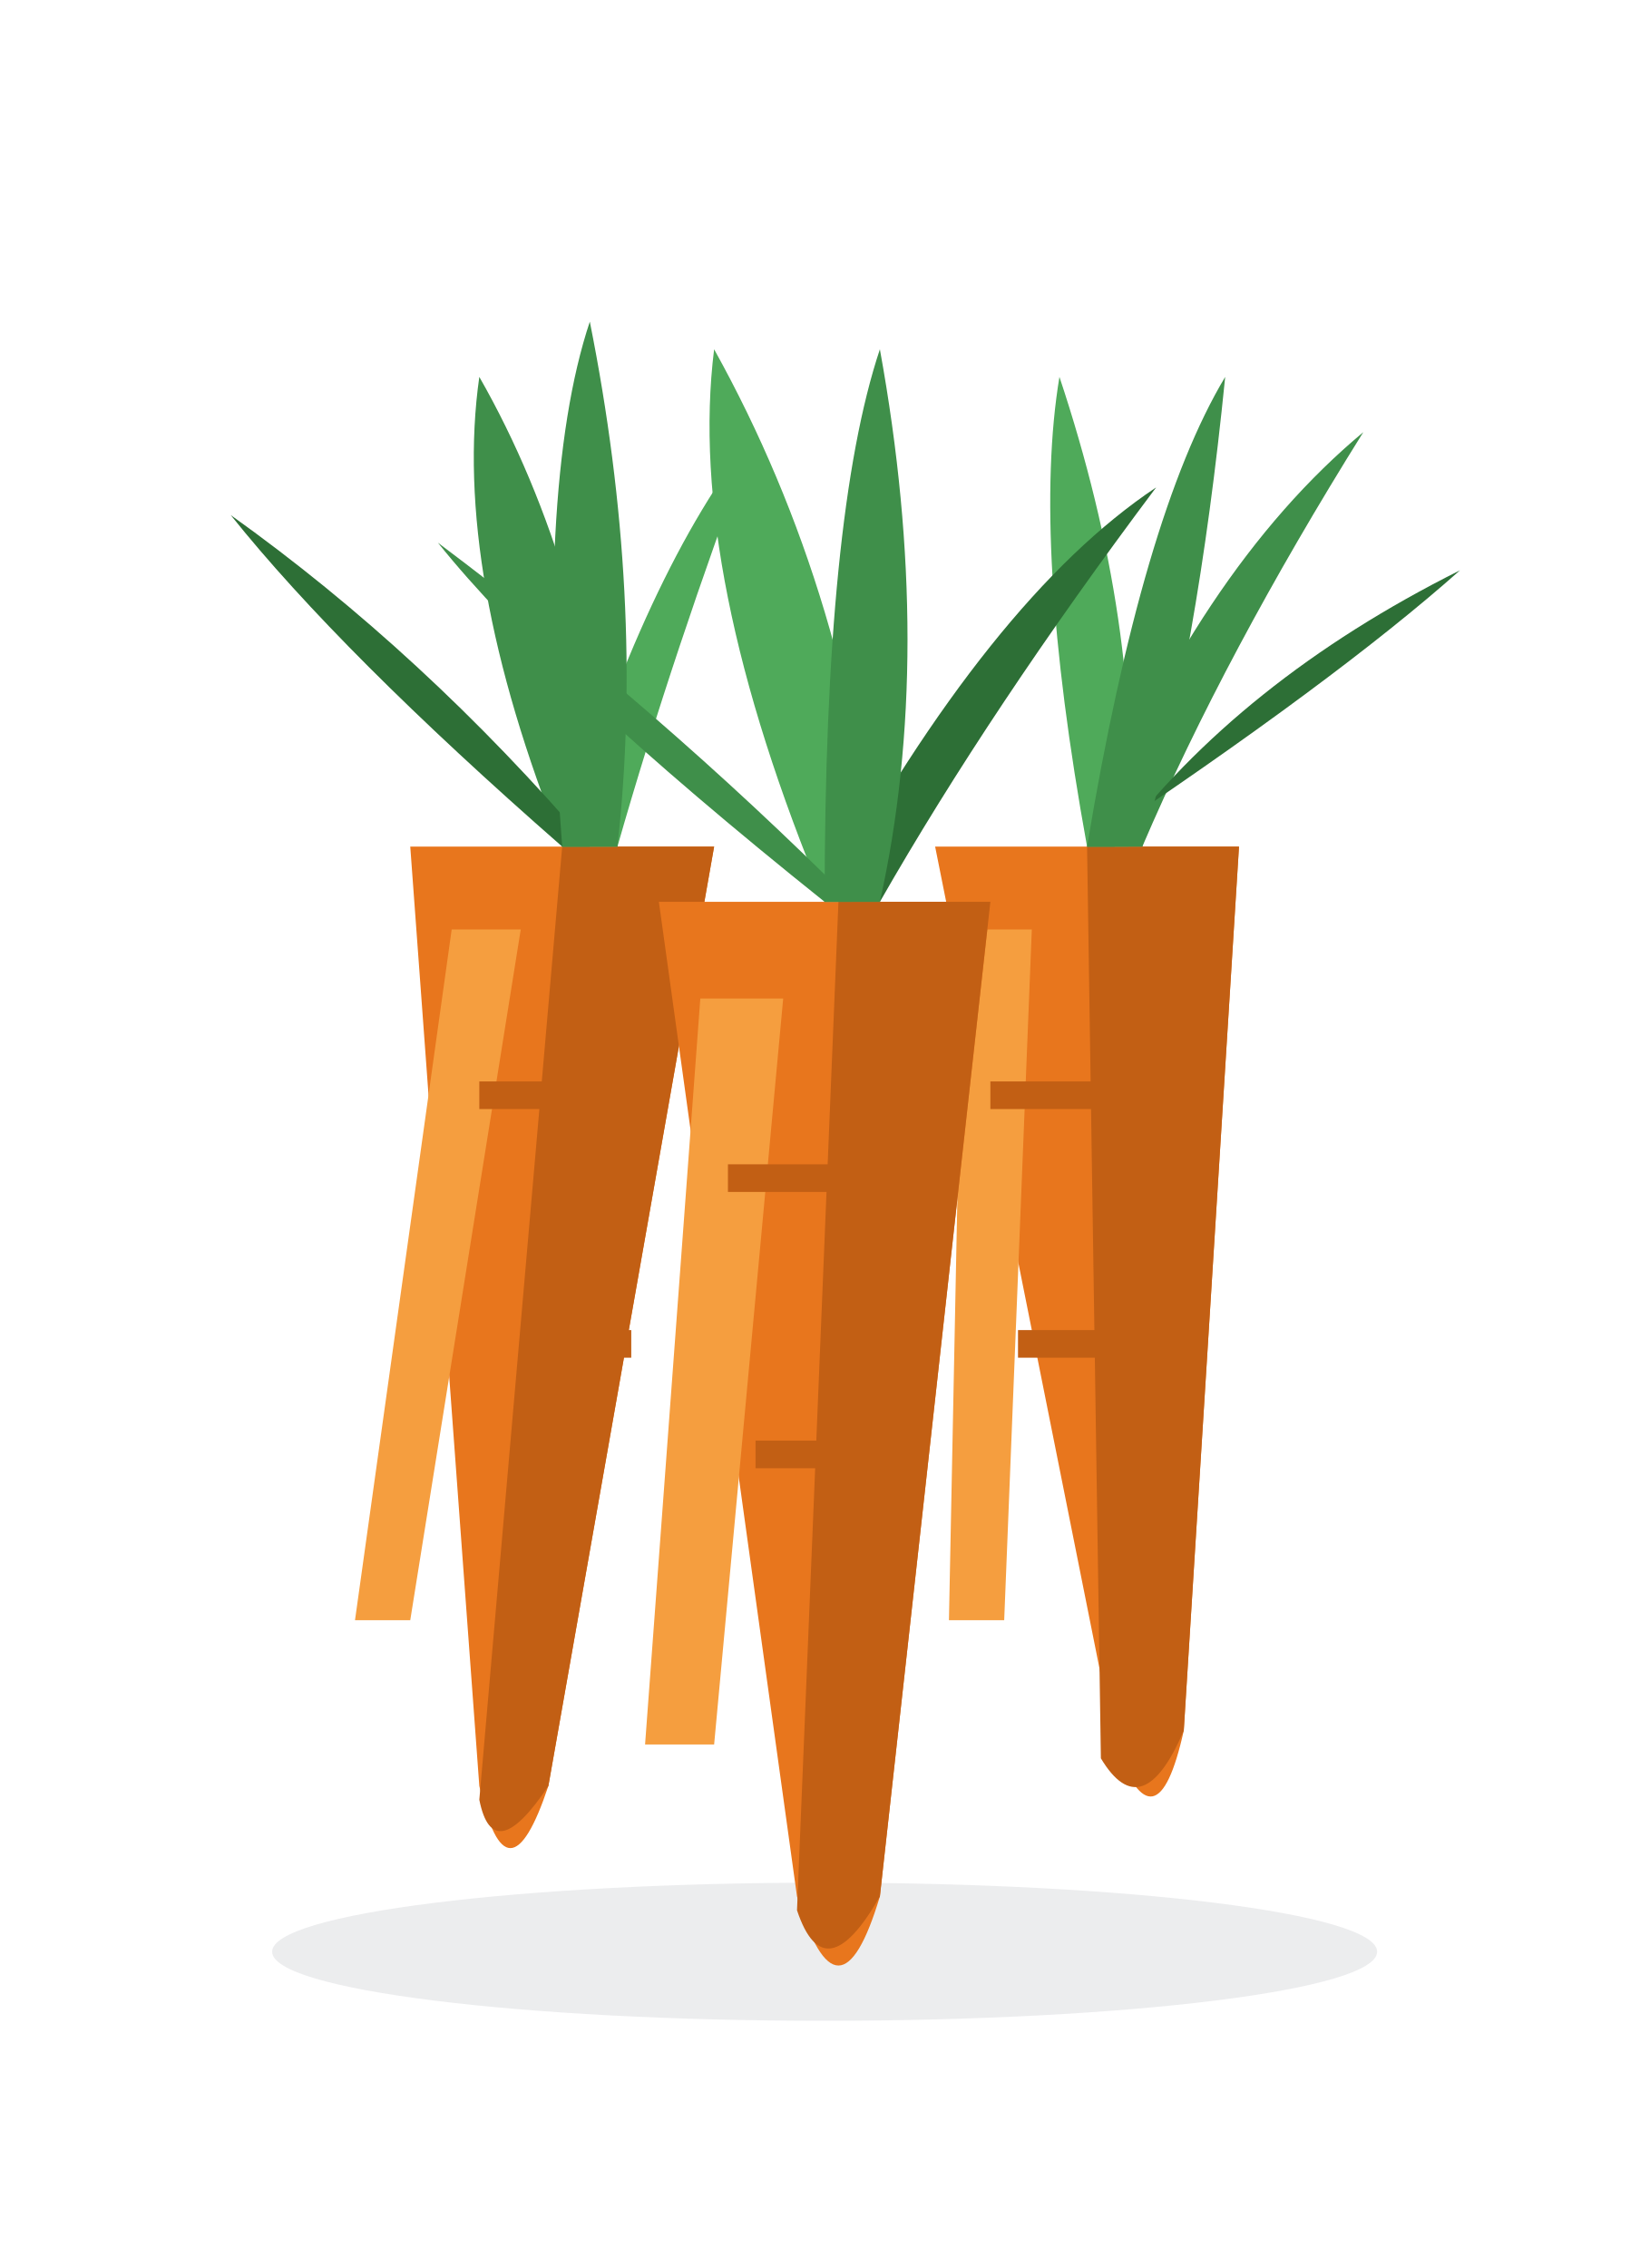
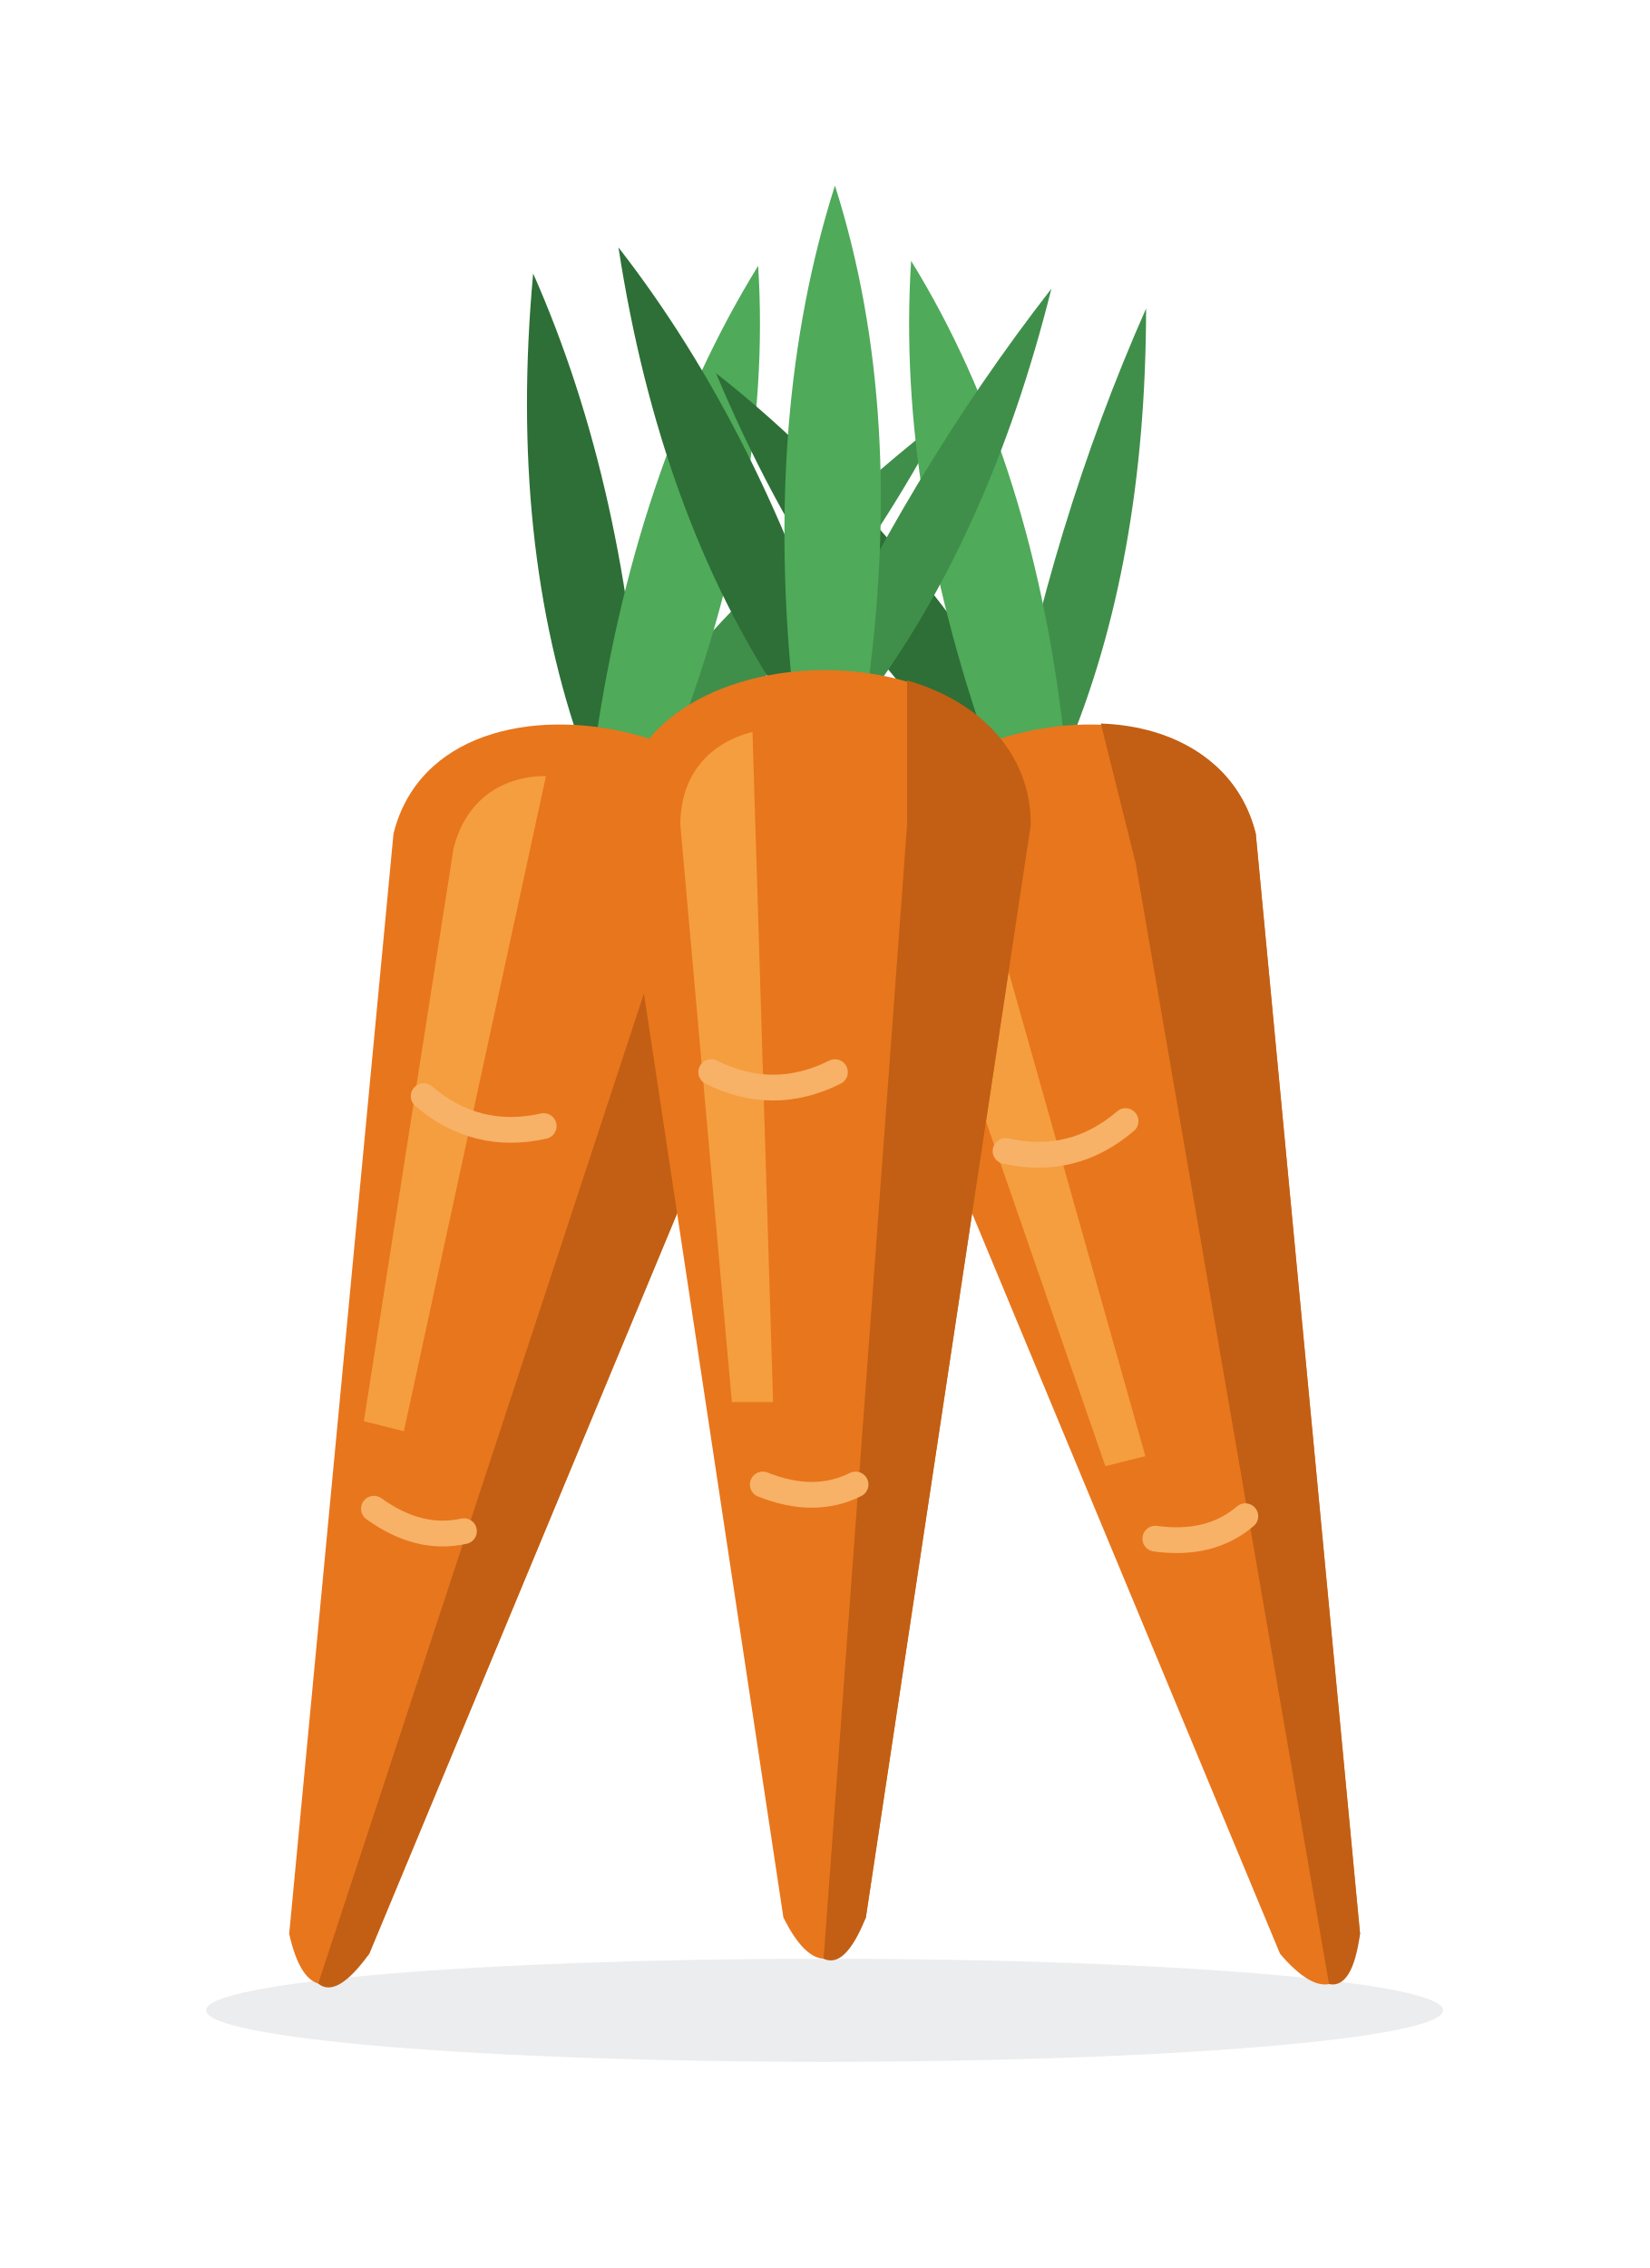
<svg xmlns="http://www.w3.org/2000/svg" viewBox="0 0 160 220">
  <g id="item">
-     <g transform="translate(80 192) scale(1.34) translate(-80 -192)">
-       <ellipse cx="80" cy="190" rx="40" ry="5" fill="#0f172a" opacity="0.08" />
-       <path d="M50 110h22l-12 68q-3 9-5 0z" fill="#e8761d" />
-       <path d="M61 110h11l-12 68q-4 6-5 1z" fill="#c25f14" />
-       <path d="M53 116h5l-8 50h-4z" fill="#f59e3f" />
-       <path d="M55 128h12" fill="none" stroke="#c25f14" stroke-width="2" />
-       <path d="M58 146h8" fill="none" stroke="#c25f14" stroke-width="2" />
-       <path d="M88 110h22l-4 64q-2 9-5 1z" fill="#e8761d" />
-       <path d="M99 110h11l-4 64q-3 7-6 2z" fill="#c25f14" />
-       <path d="M90 116h5l-2 50h-4z" fill="#f59e3f" />
-       <path d="M92 128h13" fill="none" stroke="#c25f14" stroke-width="2" />
-       <path d="M94 146h10" fill="none" stroke="#c25f14" stroke-width="2" />
-       <path d="M68 114h24l-8 72q-3 10-6 0z" fill="#e8761d" />
-       <path d="M81 114h11l-8 72q-4 7-6 1z" fill="#c25f14" />
-       <path d="M71 121h6l-5 54h-5z" fill="#f59e3f" />
-       <path d="M73 134h14" fill="none" stroke="#c25f14" stroke-width="2" />
-       <path d="M75 154h11" fill="none" stroke="#c25f14" stroke-width="2" />
-       <path d="M61 110q-8-20-6-34q8 14 10 34z" fill="#3f8f4a" />
-       <path d="M61 110q-16-14-24-24q14 10 26 24z" fill="#2d6f36" />
-       <path d="M61 110q6-20 14-30q-6 16-10 30z" fill="#4faa5a" />
-       <path d="M61 110q-2-26 2-38q4 20 2 38z" fill="#3f8f4a" />
-       <path d="M99 110q8-20 20-30q-10 16-16 30z" fill="#3f8f4a" />
-       <path d="M99 110q18-12 27-20q-16 8-25 20z" fill="#2d6f36" />
-       <path d="M99 110q-4-22-2-34q6 18 5 34z" fill="#4faa5a" />
-       <path d="M99 110q4-24 10-34q-2 20-6 34z" fill="#3f8f4a" />
-       <path d="M80 114q-10-24-8-40q10 18 12 40z" fill="#4faa5a" />
-       <path d="M80 114q-20-16-28-26q16 12 30 26z" fill="#3f8f4a" />
-       <path d="M80 114q12-22 24-30q-12 16-20 30z" fill="#2d6f36" />
-       <path d="M80 114q0-28 4-40q4 22 0 40z" fill="#3f8f4a" />
+     <ellipse cx="80" cy="195" rx="60" ry="5" fill="#0f172a" opacity="0.08" />
+     <g transform="translate(60 76) rotate(14)">
+       <path d="M-4 -2Q-16 -20 -20 -46Q-6 -28 2 -2Z" fill="#2d6f36" />
+       <path d="M4 -2Q16 -18 22 -42Q8 -24 -2 -2Z" fill="#3f8f4a" />
+       <path d="M-3 -2Q-6 -30 1 -52Q8 -30 4 -2Z" fill="#4faa5a" />
+       <path d="M-20 10C-20 0 -10 -5 0 -5C10 -5 20 0 20 10L4 116Q0 124 -4 116Z" fill="#e8761d" />
+       <path d="M8 -4C15 -2 20 3 20 10L4 116Q2 121 -0.1 120L8 10C8 4 8 0 8 -4Z" fill="#c25f14" />
+       <path d="M-14 10C-14 5 -11 2 -7 1L-5 66H-9Z" fill="#f59e3f" />
+       <path d="M-11 34q6 3 12 0M-6 74q5 2 9 0" fill="none" stroke="#f7b267" stroke-width="2.5" stroke-linecap="round" />
+     </g>
+     <g transform="translate(100 76) rotate(-14)">
+       <path d="M-4 -2Q-16 -20 -20 -46Q-6 -28 2 -2Z" fill="#2d6f36" />
+       <path d="M4 -2Q16 -18 22 -42Q8 -24 -2 -2Z" fill="#3f8f4a" />
+       <path d="M-3 -2Q-6 -30 1 -52Q8 -30 4 -2Z" fill="#4faa5a" />
+       <path d="M-20 10C-20 0 -10 -5 0 -5C10 -5 20 0 20 10L4 116Q0 124 -4 116Z" fill="#e8761d" />
+       <path d="M8 -4C15 -2 20 3 20 10L4 116Q2 121 -0.1 120L8 10C8 4 8 0 8 -4Z" fill="#c25f14" />
+       <path d="M-14 10C-14 5 -11 2 -7 1L-5 66H-9Z" fill="#f59e3f" />
+       <path d="M-11 34q6 3 12 0M-6 74q5 2 9 0" fill="none" stroke="#f7b267" stroke-width="2.5" stroke-linecap="round" />
+     </g>
+     <g transform="translate(80 70) rotate(0)">
+       <path d="M-4 -2Q-16 -20 -20 -46Q-6 -28 2 -2Z" fill="#2d6f36" />
+       <path d="M4 -2Q16 -18 22 -42Q8 -24 -2 -2Z" fill="#3f8f4a" />
+       <path d="M-3 -2Q-6 -30 1 -52Q8 -30 4 -2Z" fill="#4faa5a" />
+       <path d="M-20 10C-20 0 -10 -5 0 -5C10 -5 20 0 20 10L4 116Q0 124 -4 116Z" fill="#e8761d" />
+       <path d="M8 -4C15 -2 20 3 20 10L4 116Q2 121 -0.1 120L8 10C8 4 8 0 8 -4Z" fill="#c25f14" />
+       <path d="M-14 10C-14 5 -11 2 -7 1L-5 66H-9Z" fill="#f59e3f" />
+       <path d="M-11 34q6 3 12 0M-6 74q5 2 9 0" fill="none" stroke="#f7b267" stroke-width="2.5" stroke-linecap="round" />
    </g>
  </g>
</svg>
